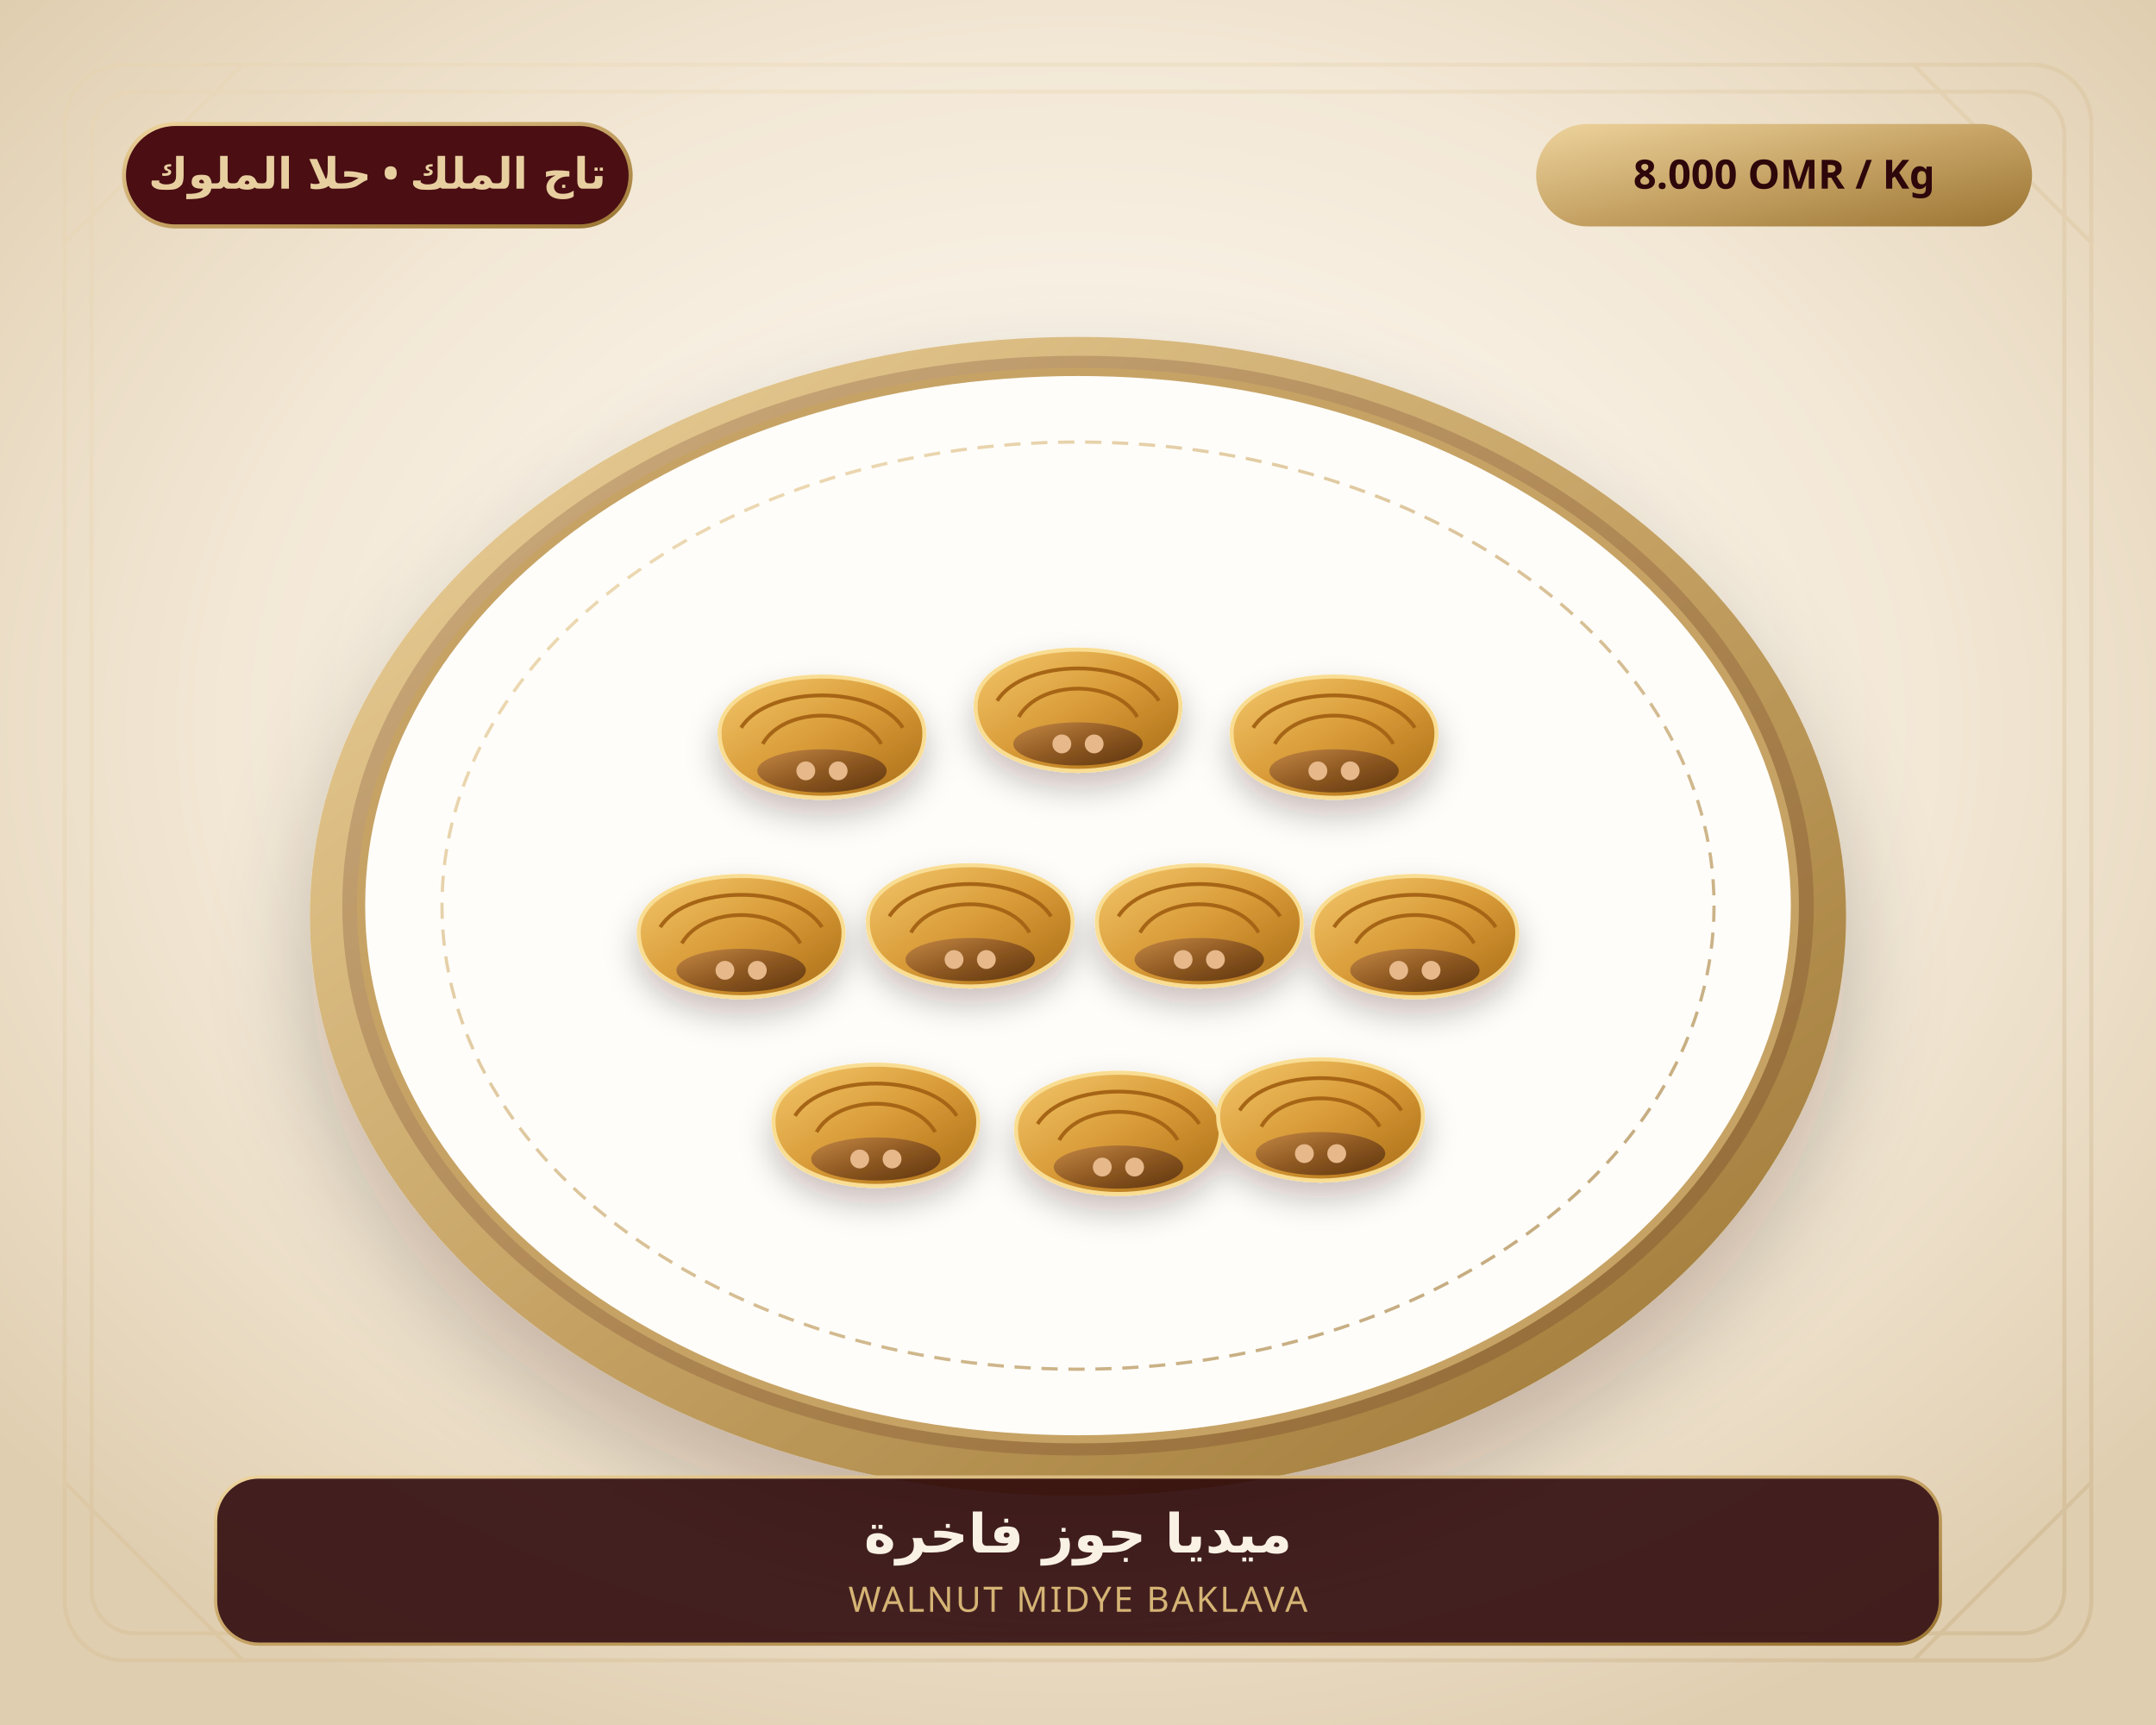
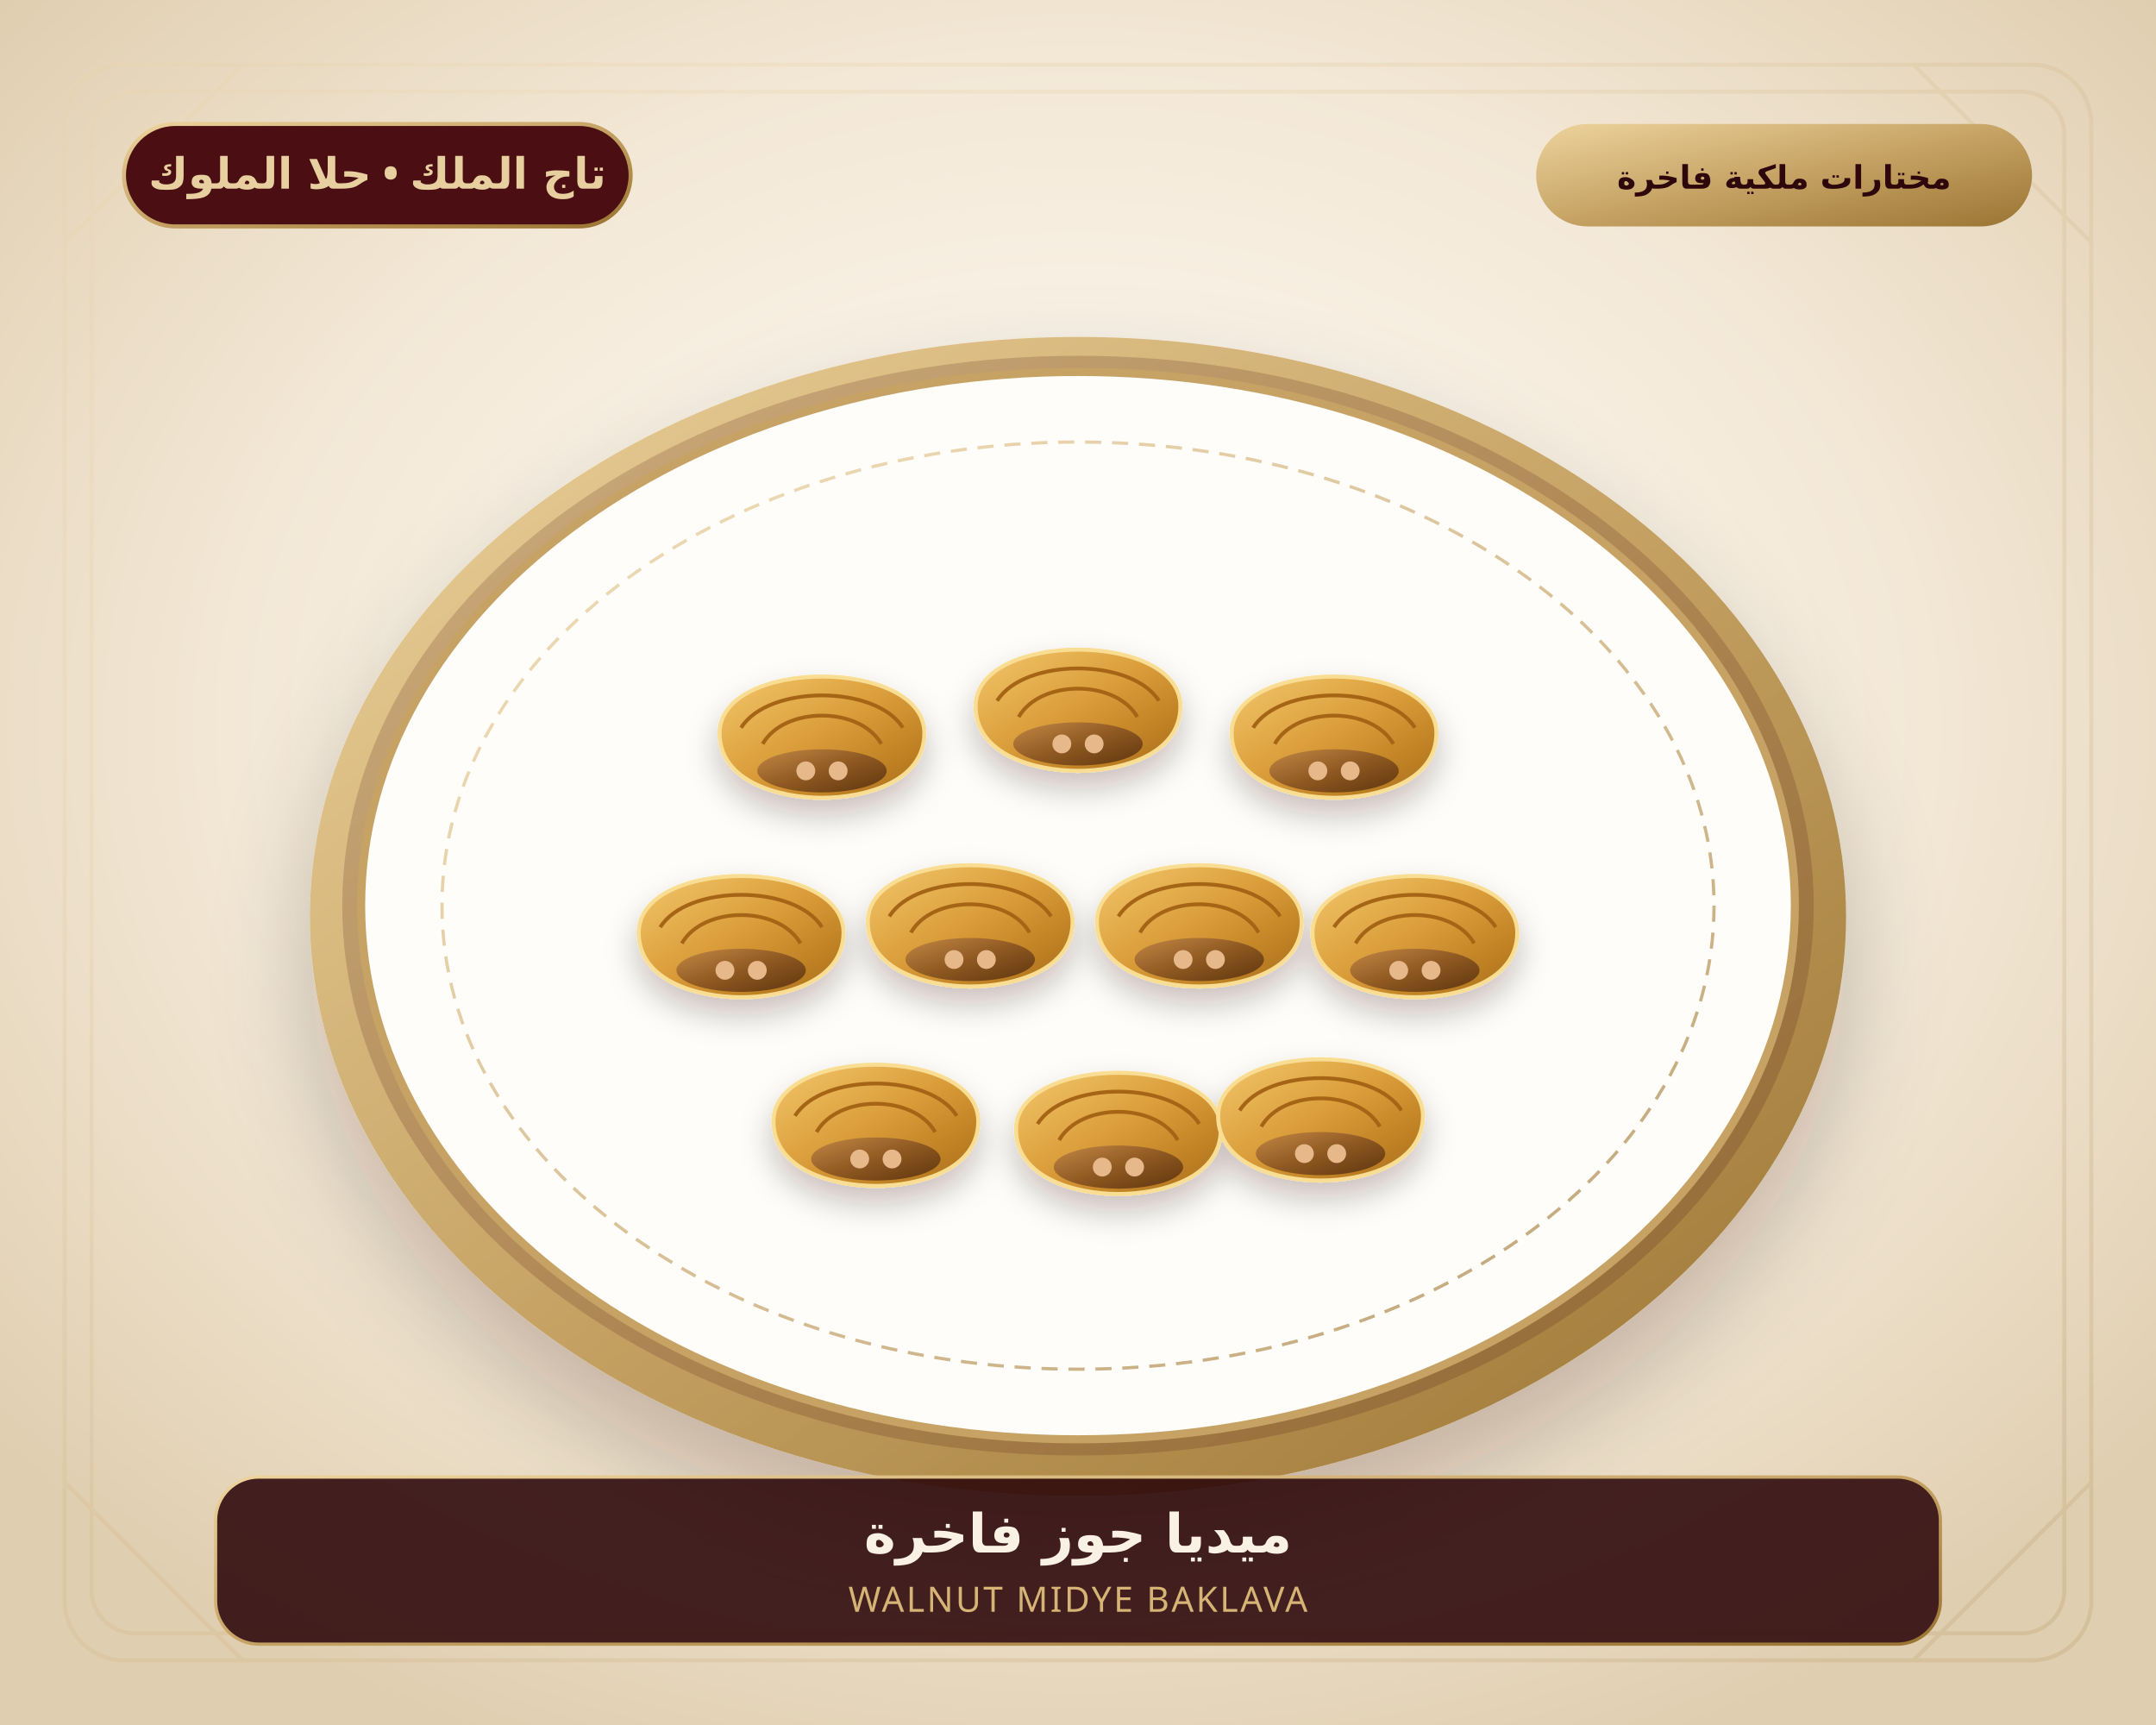
<svg xmlns="http://www.w3.org/2000/svg" viewBox="0 0 800 640" width="800" height="640">
  <defs>
    <radialGradient id="bgGrad" cx="50%" cy="42%" r="65%">
      <stop offset="0%" stop-color="#FFFDF9" />
      <stop offset="60%" stop-color="#F3E8D6" />
      <stop offset="100%" stop-color="#E0CEB0" />
    </radialGradient>
    <linearGradient id="goldRim" x1="0%" y1="0%" x2="100%" y2="100%">
      <stop offset="0%" stop-color="#EDD39C" />
      <stop offset="50%" stop-color="#C6A365" />
      <stop offset="100%" stop-color="#9A7432" />
    </linearGradient>
    <linearGradient id="kataifiGold" x1="0%" y1="0%" x2="100%" y2="100%">
      <stop offset="0%" stop-color="#F3C76B" />
      <stop offset="50%" stop-color="#D99B38" />
      <stop offset="100%" stop-color="#A86B14" />
    </linearGradient>
    <linearGradient id="pistachioGreen" x1="0%" y1="0%" x2="100%" y2="100%">
      <stop offset="0%" stop-color="#98C948" />
      <stop offset="55%" stop-color="#6CA329" />
      <stop offset="100%" stop-color="#467314" />
    </linearGradient>
    <linearGradient id="qishtaCream" x1="0%" y1="0%" x2="0%" y2="100%">
      <stop offset="0%" stop-color="#FFFFFF" />
      <stop offset="70%" stop-color="#FFF9EC" />
      <stop offset="100%" stop-color="#EFE2C8" />
    </linearGradient>
    <linearGradient id="walnutBronze" x1="0%" y1="0%" x2="100%" y2="100%">
      <stop offset="0%" stop-color="#C48845" />
      <stop offset="50%" stop-color="#8F5922" />
      <stop offset="100%" stop-color="#5E350E" />
    </linearGradient>
    <linearGradient id="chocoRich" x1="0%" y1="0%" x2="100%" y2="100%">
      <stop offset="0%" stop-color="#5A311D" />
      <stop offset="50%" stop-color="#3B1D0F" />
      <stop offset="100%" stop-color="#241007" />
    </linearGradient>
    <filter id="softShadow" x="-15%" y="-15%" width="130%" height="135%">
      <feDropShadow dx="0" dy="18" stdDeviation="18" flood-color="#2B070A" flood-opacity="0.22" />
    </filter>
    <filter id="pieceShadow" x="-20%" y="-20%" width="140%" height="140%">
      <feDropShadow dx="0" dy="6" stdDeviation="6" flood-color="#2B070A" flood-opacity="0.24" />
    </filter>
  </defs>
  <rect width="800" height="640" fill="url(#bgGrad)" />
  <g opacity="0.16" stroke="url(#goldRim)" stroke-width="1.5" fill="none">
    <rect x="24" y="24" width="752" height="592" rx="22" />
    <rect x="34" y="34" width="732" height="572" rx="16" />
    <path d="M24 90 L90 24 M776 90 L710 24 M24 550 L90 616 M776 550 L710 616" />
  </g>
  <g filter="url(#softShadow)">
    <ellipse cx="400" cy="340" rx="285" ry="215" fill="url(#goldRim)" />
    <ellipse cx="400" cy="336" rx="273" ry="204" fill="#4A0E13" opacity="0.18" />
    <ellipse cx="400" cy="336" rx="266" ry="198" fill="#FFFDF9" stroke="#C6A365" stroke-width="3" />
    <ellipse cx="400" cy="336" rx="236" ry="172" fill="none" stroke="url(#goldRim)" stroke-width="1.2" stroke-dasharray="6 4" opacity="0.65" />
  </g>
  <g filter="url(#pieceShadow)">
    <g transform="translate(305,268)">
      <path d="M-38 4 C-38 -24, 38 -24, 38 4 C38 22, 16 28, 0 28 C-16 28, -38 22, -38 4 Z" fill="url(#kataifiGold)" stroke="#F9DD93" stroke-width="1.5" />
      <path d="M-30 2 C-20 -14, 20 -14, 30 2" fill="none" stroke="#A66512" stroke-width="1.4" />
      <path d="M-22 8 C-14 -6, 14 -6, 22 8" fill="none" stroke="#A66512" stroke-width="1.4" />
      <ellipse cx="0" cy="18" rx="24" ry="8" fill="url(#walnutBronze)" />
      <circle cx="-6" cy="18" r="3.5" fill="#E6B88A" />
      <circle cx="6" cy="18" r="3.5" fill="#E6B88A" />
    </g>
    <g transform="translate(400,258)">
      <path d="M-38 4 C-38 -24, 38 -24, 38 4 C38 22, 16 28, 0 28 C-16 28, -38 22, -38 4 Z" fill="url(#kataifiGold)" stroke="#F9DD93" stroke-width="1.5" />
      <path d="M-30 2 C-20 -14, 20 -14, 30 2" fill="none" stroke="#A66512" stroke-width="1.4" />
      <path d="M-22 8 C-14 -6, 14 -6, 22 8" fill="none" stroke="#A66512" stroke-width="1.4" />
      <ellipse cx="0" cy="18" rx="24" ry="8" fill="url(#walnutBronze)" />
      <circle cx="-6" cy="18" r="3.5" fill="#E6B88A" />
      <circle cx="6" cy="18" r="3.5" fill="#E6B88A" />
    </g>
    <g transform="translate(495,268)">
      <path d="M-38 4 C-38 -24, 38 -24, 38 4 C38 22, 16 28, 0 28 C-16 28, -38 22, -38 4 Z" fill="url(#kataifiGold)" stroke="#F9DD93" stroke-width="1.5" />
      <path d="M-30 2 C-20 -14, 20 -14, 30 2" fill="none" stroke="#A66512" stroke-width="1.4" />
      <path d="M-22 8 C-14 -6, 14 -6, 22 8" fill="none" stroke="#A66512" stroke-width="1.4" />
      <ellipse cx="0" cy="18" rx="24" ry="8" fill="url(#walnutBronze)" />
      <circle cx="-6" cy="18" r="3.5" fill="#E6B88A" />
      <circle cx="6" cy="18" r="3.5" fill="#E6B88A" />
    </g>
    <g transform="translate(275,342)">
      <path d="M-38 4 C-38 -24, 38 -24, 38 4 C38 22, 16 28, 0 28 C-16 28, -38 22, -38 4 Z" fill="url(#kataifiGold)" stroke="#F9DD93" stroke-width="1.5" />
      <path d="M-30 2 C-20 -14, 20 -14, 30 2" fill="none" stroke="#A66512" stroke-width="1.4" />
      <path d="M-22 8 C-14 -6, 14 -6, 22 8" fill="none" stroke="#A66512" stroke-width="1.4" />
      <ellipse cx="0" cy="18" rx="24" ry="8" fill="url(#walnutBronze)" />
      <circle cx="-6" cy="18" r="3.5" fill="#E6B88A" />
      <circle cx="6" cy="18" r="3.5" fill="#E6B88A" />
    </g>
    <g transform="translate(360,338)">
      <path d="M-38 4 C-38 -24, 38 -24, 38 4 C38 22, 16 28, 0 28 C-16 28, -38 22, -38 4 Z" fill="url(#kataifiGold)" stroke="#F9DD93" stroke-width="1.5" />
      <path d="M-30 2 C-20 -14, 20 -14, 30 2" fill="none" stroke="#A66512" stroke-width="1.4" />
      <path d="M-22 8 C-14 -6, 14 -6, 22 8" fill="none" stroke="#A66512" stroke-width="1.4" />
      <ellipse cx="0" cy="18" rx="24" ry="8" fill="url(#walnutBronze)" />
      <circle cx="-6" cy="18" r="3.5" fill="#E6B88A" />
      <circle cx="6" cy="18" r="3.5" fill="#E6B88A" />
    </g>
    <g transform="translate(445,338)">
      <path d="M-38 4 C-38 -24, 38 -24, 38 4 C38 22, 16 28, 0 28 C-16 28, -38 22, -38 4 Z" fill="url(#kataifiGold)" stroke="#F9DD93" stroke-width="1.5" />
      <path d="M-30 2 C-20 -14, 20 -14, 30 2" fill="none" stroke="#A66512" stroke-width="1.4" />
      <path d="M-22 8 C-14 -6, 14 -6, 22 8" fill="none" stroke="#A66512" stroke-width="1.4" />
      <ellipse cx="0" cy="18" rx="24" ry="8" fill="url(#walnutBronze)" />
      <circle cx="-6" cy="18" r="3.5" fill="#E6B88A" />
      <circle cx="6" cy="18" r="3.5" fill="#E6B88A" />
    </g>
    <g transform="translate(525,342)">
      <path d="M-38 4 C-38 -24, 38 -24, 38 4 C38 22, 16 28, 0 28 C-16 28, -38 22, -38 4 Z" fill="url(#kataifiGold)" stroke="#F9DD93" stroke-width="1.5" />
      <path d="M-30 2 C-20 -14, 20 -14, 30 2" fill="none" stroke="#A66512" stroke-width="1.4" />
      <path d="M-22 8 C-14 -6, 14 -6, 22 8" fill="none" stroke="#A66512" stroke-width="1.4" />
      <ellipse cx="0" cy="18" rx="24" ry="8" fill="url(#walnutBronze)" />
      <circle cx="-6" cy="18" r="3.5" fill="#E6B88A" />
      <circle cx="6" cy="18" r="3.5" fill="#E6B88A" />
    </g>
    <g transform="translate(325,412)">
      <path d="M-38 4 C-38 -24, 38 -24, 38 4 C38 22, 16 28, 0 28 C-16 28, -38 22, -38 4 Z" fill="url(#kataifiGold)" stroke="#F9DD93" stroke-width="1.5" />
      <path d="M-30 2 C-20 -14, 20 -14, 30 2" fill="none" stroke="#A66512" stroke-width="1.4" />
      <path d="M-22 8 C-14 -6, 14 -6, 22 8" fill="none" stroke="#A66512" stroke-width="1.4" />
      <ellipse cx="0" cy="18" rx="24" ry="8" fill="url(#walnutBronze)" />
      <circle cx="-6" cy="18" r="3.5" fill="#E6B88A" />
      <circle cx="6" cy="18" r="3.5" fill="#E6B88A" />
    </g>
    <g transform="translate(415,415)">
      <path d="M-38 4 C-38 -24, 38 -24, 38 4 C38 22, 16 28, 0 28 C-16 28, -38 22, -38 4 Z" fill="url(#kataifiGold)" stroke="#F9DD93" stroke-width="1.5" />
      <path d="M-30 2 C-20 -14, 20 -14, 30 2" fill="none" stroke="#A66512" stroke-width="1.4" />
      <path d="M-22 8 C-14 -6, 14 -6, 22 8" fill="none" stroke="#A66512" stroke-width="1.4" />
      <ellipse cx="0" cy="18" rx="24" ry="8" fill="url(#walnutBronze)" />
      <circle cx="-6" cy="18" r="3.5" fill="#E6B88A" />
      <circle cx="6" cy="18" r="3.5" fill="#E6B88A" />
    </g>
    <g transform="translate(490,410)">
      <path d="M-38 4 C-38 -24, 38 -24, 38 4 C38 22, 16 28, 0 28 C-16 28, -38 22, -38 4 Z" fill="url(#kataifiGold)" stroke="#F9DD93" stroke-width="1.5" />
      <path d="M-30 2 C-20 -14, 20 -14, 30 2" fill="none" stroke="#A66512" stroke-width="1.4" />
      <path d="M-22 8 C-14 -6, 14 -6, 22 8" fill="none" stroke="#A66512" stroke-width="1.4" />
      <ellipse cx="0" cy="18" rx="24" ry="8" fill="url(#walnutBronze)" />
      <circle cx="-6" cy="18" r="3.5" fill="#E6B88A" />
      <circle cx="6" cy="18" r="3.5" fill="#E6B88A" />
    </g>
  </g>
  <g transform="translate(46, 46)">
    <rect x="0" y="0" width="188" height="38" rx="19" fill="#4A0E13" stroke="url(#goldRim)" stroke-width="1.5" />
    <text x="94" y="24" text-anchor="middle" fill="#E8CFA0" font-family="Amiri, Tajawal, sans-serif" font-size="16" font-weight="bold">تاج الملك • حلا الملوك</text>
  </g>
  <g transform="translate(570, 46)">
    <rect x="0" y="0" width="184" height="38" rx="19" fill="url(#goldRim)" />
-     <text x="92" y="24" text-anchor="middle" fill="#2D070A" font-family="Tajawal, Plus Jakarta Sans, sans-serif" font-size="15" font-weight="bold">8.000 OMR / Kg</text>
+     <text x="92" y="24" text-anchor="middle" fill="#2D070A" font-family="Tajawal, Plus Jakarta Sans, sans-serif" font-size="12" font-weight="bold">مختارات ملكية فاخرة</text>
  </g>
  <g transform="translate(80, 548)">
    <rect x="0" y="0" width="640" height="62" rx="16" fill="#2D070A" fill-opacity="0.88" stroke="url(#goldRim)" stroke-width="1.2" />
    <text x="320" y="28" text-anchor="middle" fill="#F9F2E4" font-family="Tajawal, Amiri, sans-serif" font-size="20" font-weight="bold">ميديا جوز فاخرة</text>
    <text x="320" y="50" text-anchor="middle" fill="#D5B475" font-family="Plus Jakarta Sans, sans-serif" font-size="13" letter-spacing="0.8">WALNUT MIDYE BAKLAVA</text>
  </g>
</svg>
